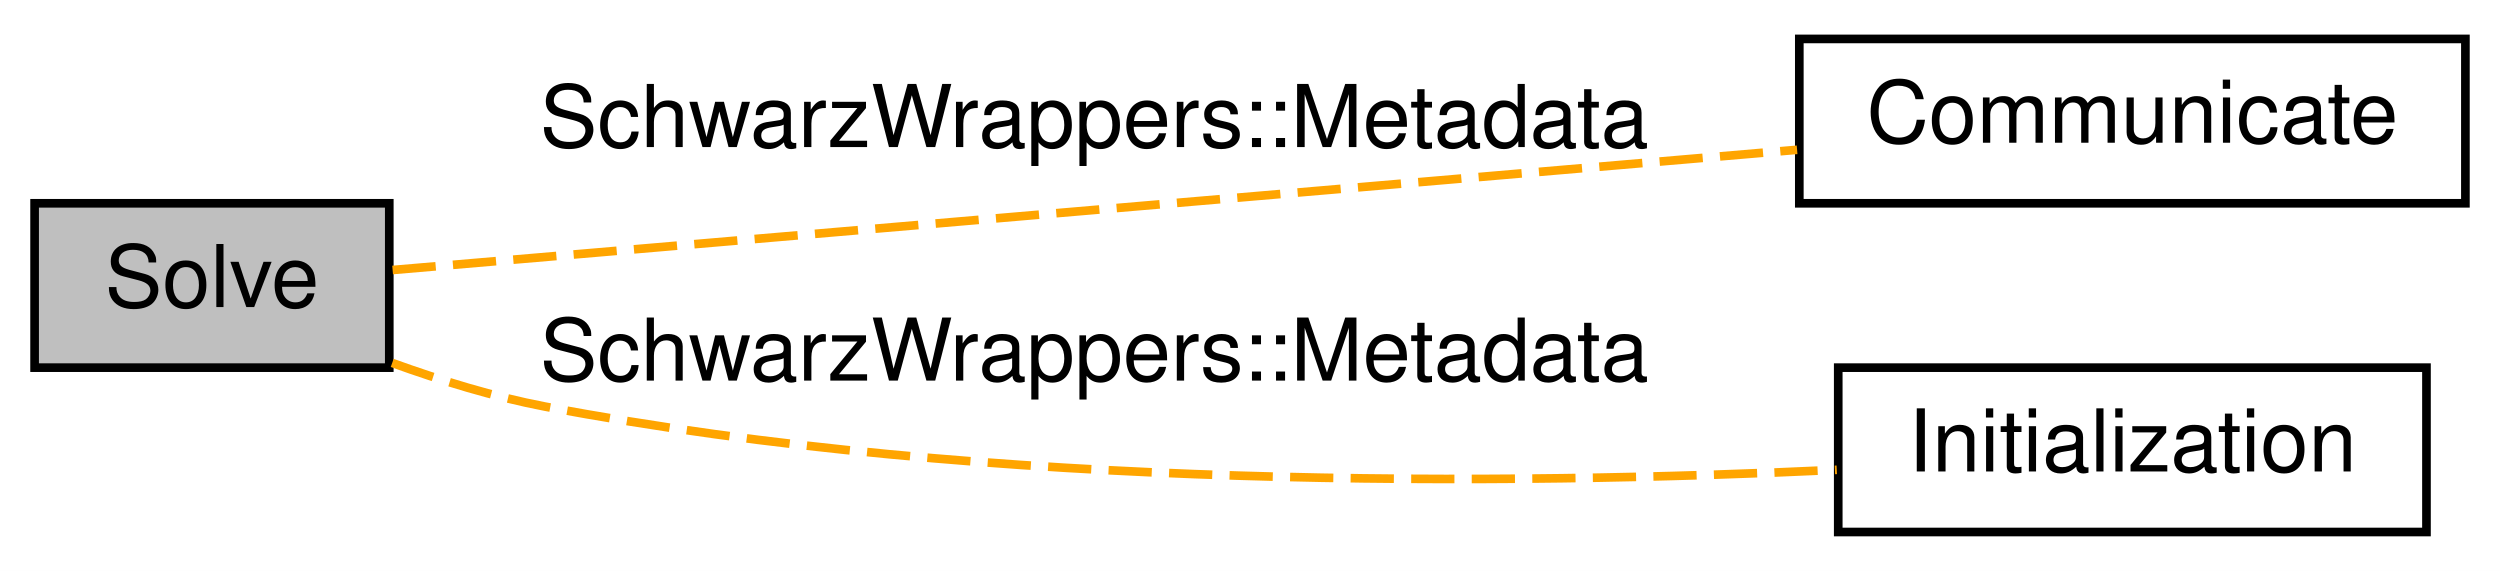
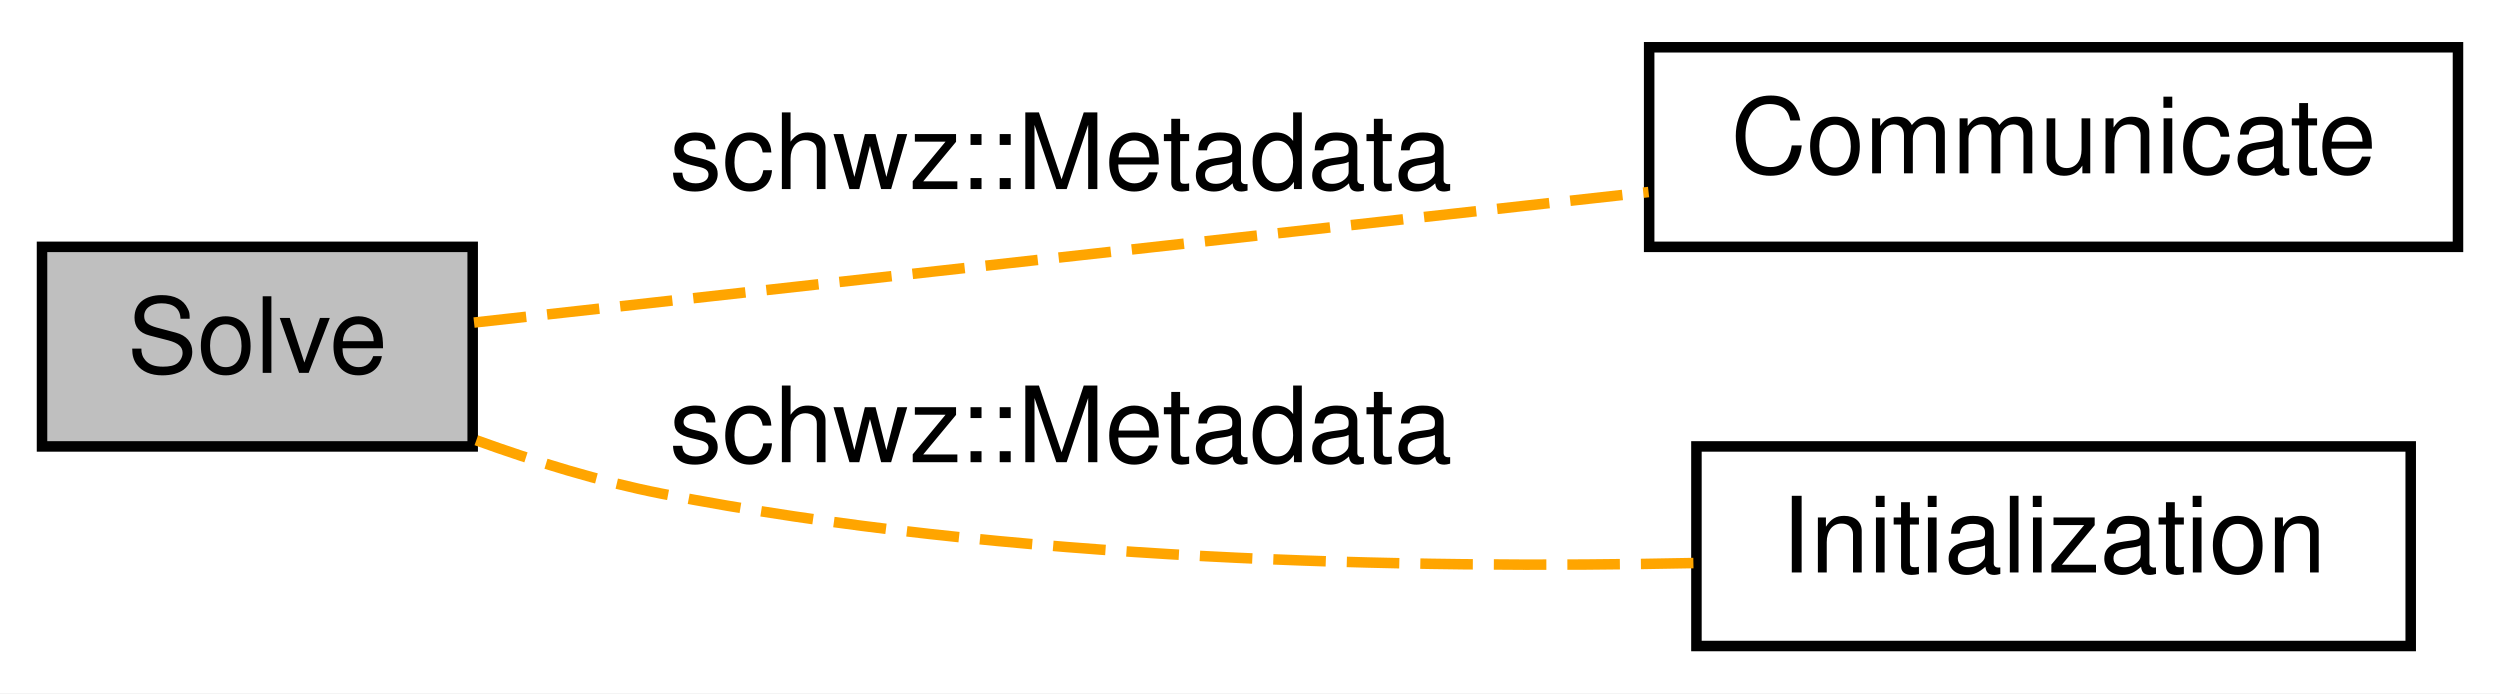
- <svg xmlns="http://www.w3.org/2000/svg" xmlns:xlink="http://www.w3.org/1999/xlink" width="289pt" height="66pt" viewBox="0.00 0.00 289.00 66.00">
+ <svg xmlns="http://www.w3.org/2000/svg" xmlns:xlink="http://www.w3.org/1999/xlink" width="238pt" height="66pt" viewBox="0.00 0.00 238.00 66.00">
  <g id="graph0" class="graph" transform="scale(1 1) rotate(0) translate(4 62)">
-     <polygon fill="#ffffff" stroke="transparent" points="-4,4 -4,-62 285,-62 285,4 -4,4" />
+     <polygon fill="#ffffff" stroke="transparent" points="-4,4 -4,-62 234,-62 234,4 -4,4" />
    <g id="node1" class="node">
      <polygon fill="#bfbfbf" stroke="#000000" points="0,-19.5 0,-38.5 41,-38.5 41,-19.5 0,-19.5" />
      <text text-anchor="middle" x="20.5" y="-26.5" font-family="Helvetica,sans-Serif" font-size="10.00" fill="#000000">Solve</text>
    </g>
    <g id="node2" class="node">
      <g id="a_node2">
        <a xlink:href="group__comm.html" target="_top" xlink:title="A module dedicated to the Communication interface in schwarz-lib. ">
-           <polygon fill="#ffffff" stroke="#000000" points="204,-38.5 204,-57.5 281,-57.5 281,-38.5 204,-38.5" />
-           <text text-anchor="middle" x="242.5" y="-45.5" font-family="Helvetica,sans-Serif" font-size="10.00" fill="#000000">Communicate</text>
+           <polygon fill="#ffffff" stroke="#000000" points="153,-38.5 153,-57.5 230,-57.5 230,-38.5 153,-38.5" />
+           <text text-anchor="middle" x="191.5" y="-45.5" font-family="Helvetica,sans-Serif" font-size="10.00" fill="#000000">Communicate</text>
        </a>
      </g>
    </g>
    <g id="edge2" class="edge">
-       <path fill="none" stroke="#ffa500" stroke-dasharray="5,2" d="M41.385,-30.788C78.516,-33.965 156.538,-40.643 203.743,-44.683" />
-       <text text-anchor="middle" x="122.5" y="-45" font-family="Helvetica,sans-Serif" font-size="10.00" fill="#000000">SchwarzWrappers::Metadata</text>
+       <path fill="none" stroke="#ffa500" stroke-dasharray="5,2" d="M41.127,-31.292C68.753,-34.361 118.299,-39.867 152.944,-43.716" />
+       <text text-anchor="middle" x="97" y="-44" font-family="Helvetica,sans-Serif" font-size="10.00" fill="#000000">schwz::Metadata</text>
    </g>
    <g id="node3" class="node">
      <g id="a_node3">
        <a xlink:href="group__init.html" target="_top" xlink:title="A module dedicated to the initialization and setup and usage of the solvers in schwarz-lib. ">
-           <polygon fill="#ffffff" stroke="#000000" points="208.5,-.5 208.5,-19.5 276.5,-19.5 276.5,-.5 208.5,-.5" />
-           <text text-anchor="middle" x="242.5" y="-7.5" font-family="Helvetica,sans-Serif" font-size="10.00" fill="#000000">Initialization</text>
+           <polygon fill="#ffffff" stroke="#000000" points="157.5,-.5 157.5,-19.5 225.5,-19.5 225.5,-.5 157.5,-.5" />
+           <text text-anchor="middle" x="191.5" y="-7.5" font-family="Helvetica,sans-Serif" font-size="10.00" fill="#000000">Initialization</text>
        </a>
      </g>
    </g>
    <g id="edge1" class="edge">
-       <path fill="none" stroke="#ffa500" stroke-dasharray="5,2" d="M41.337,-20.045C46.968,-18.008 53.131,-16.117 59,-15 110.345,-5.231 171.213,-5.927 208.33,-7.688" />
-       <text text-anchor="middle" x="122.5" y="-18" font-family="Helvetica,sans-Serif" font-size="10.00" fill="#000000">SchwarzWrappers::Metadata</text>
+       <path fill="none" stroke="#ffa500" stroke-dasharray="5,2" d="M41.345,-20.087C46.976,-18.049 53.137,-16.147 59,-15 91.983,-8.546 130.442,-7.827 157.402,-8.401" />
+       <text text-anchor="middle" x="97" y="-18" font-family="Helvetica,sans-Serif" font-size="10.00" fill="#000000">schwz::Metadata</text>
    </g>
  </g>
</svg>
